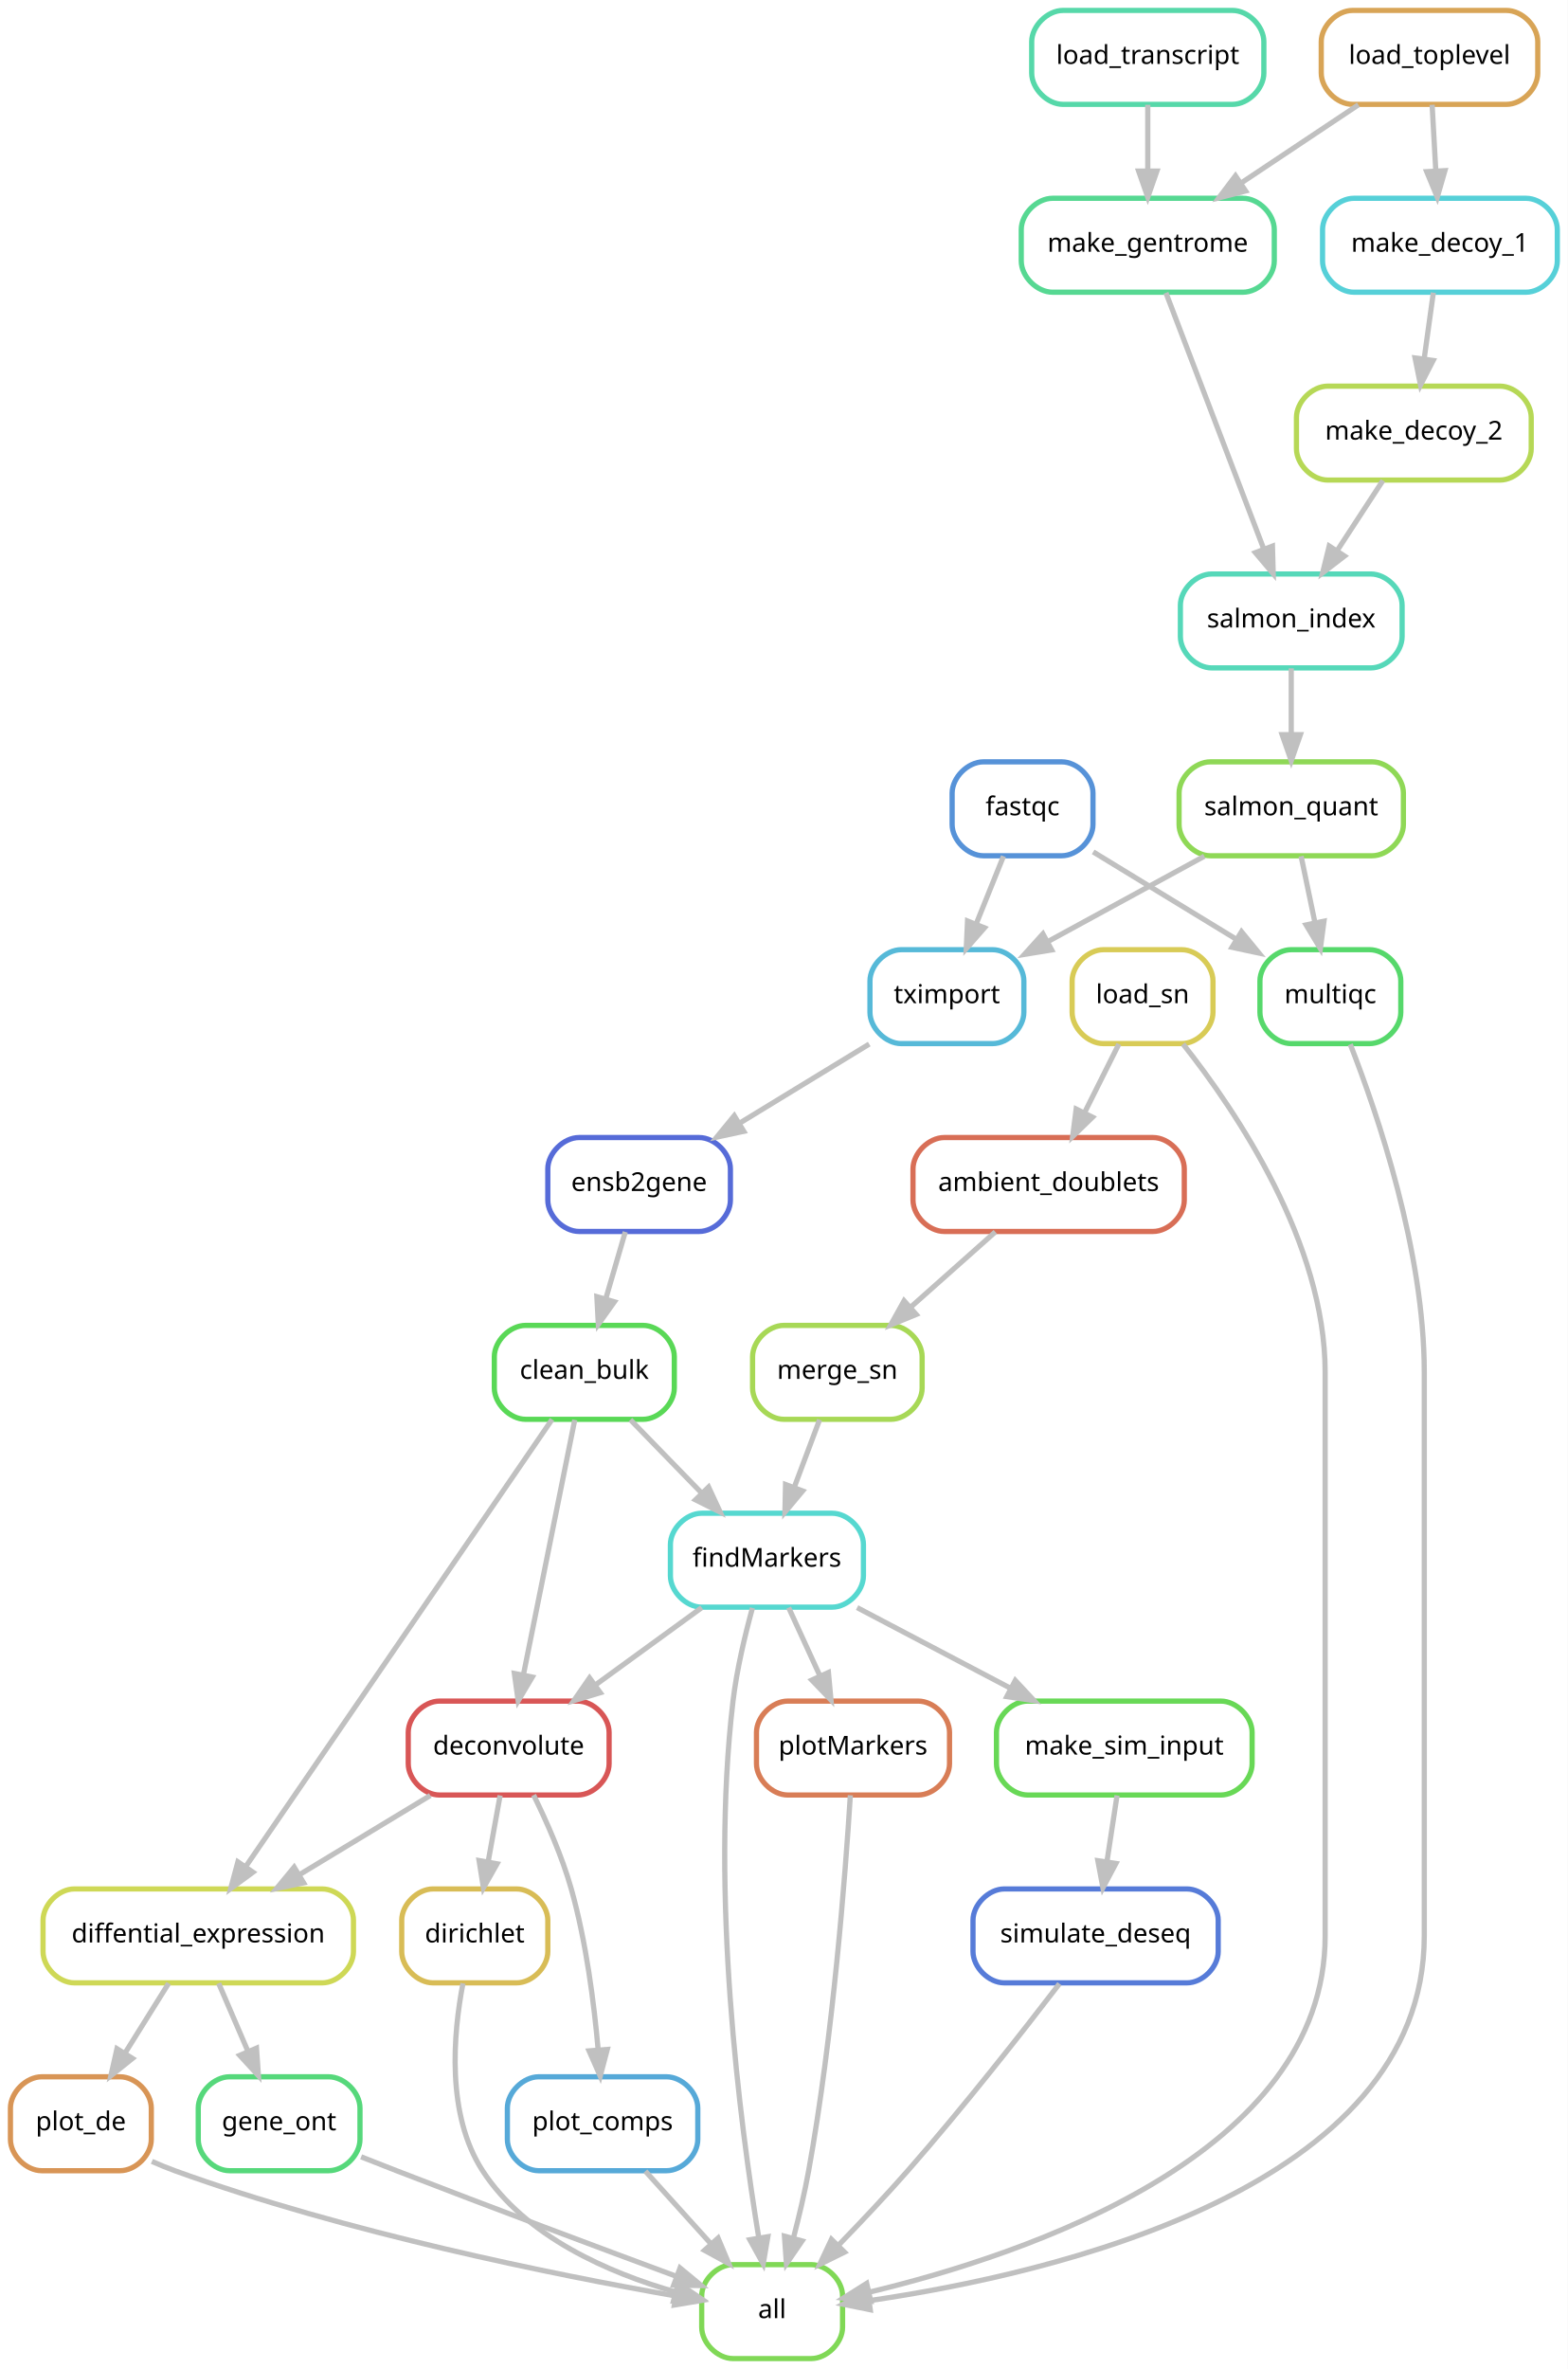
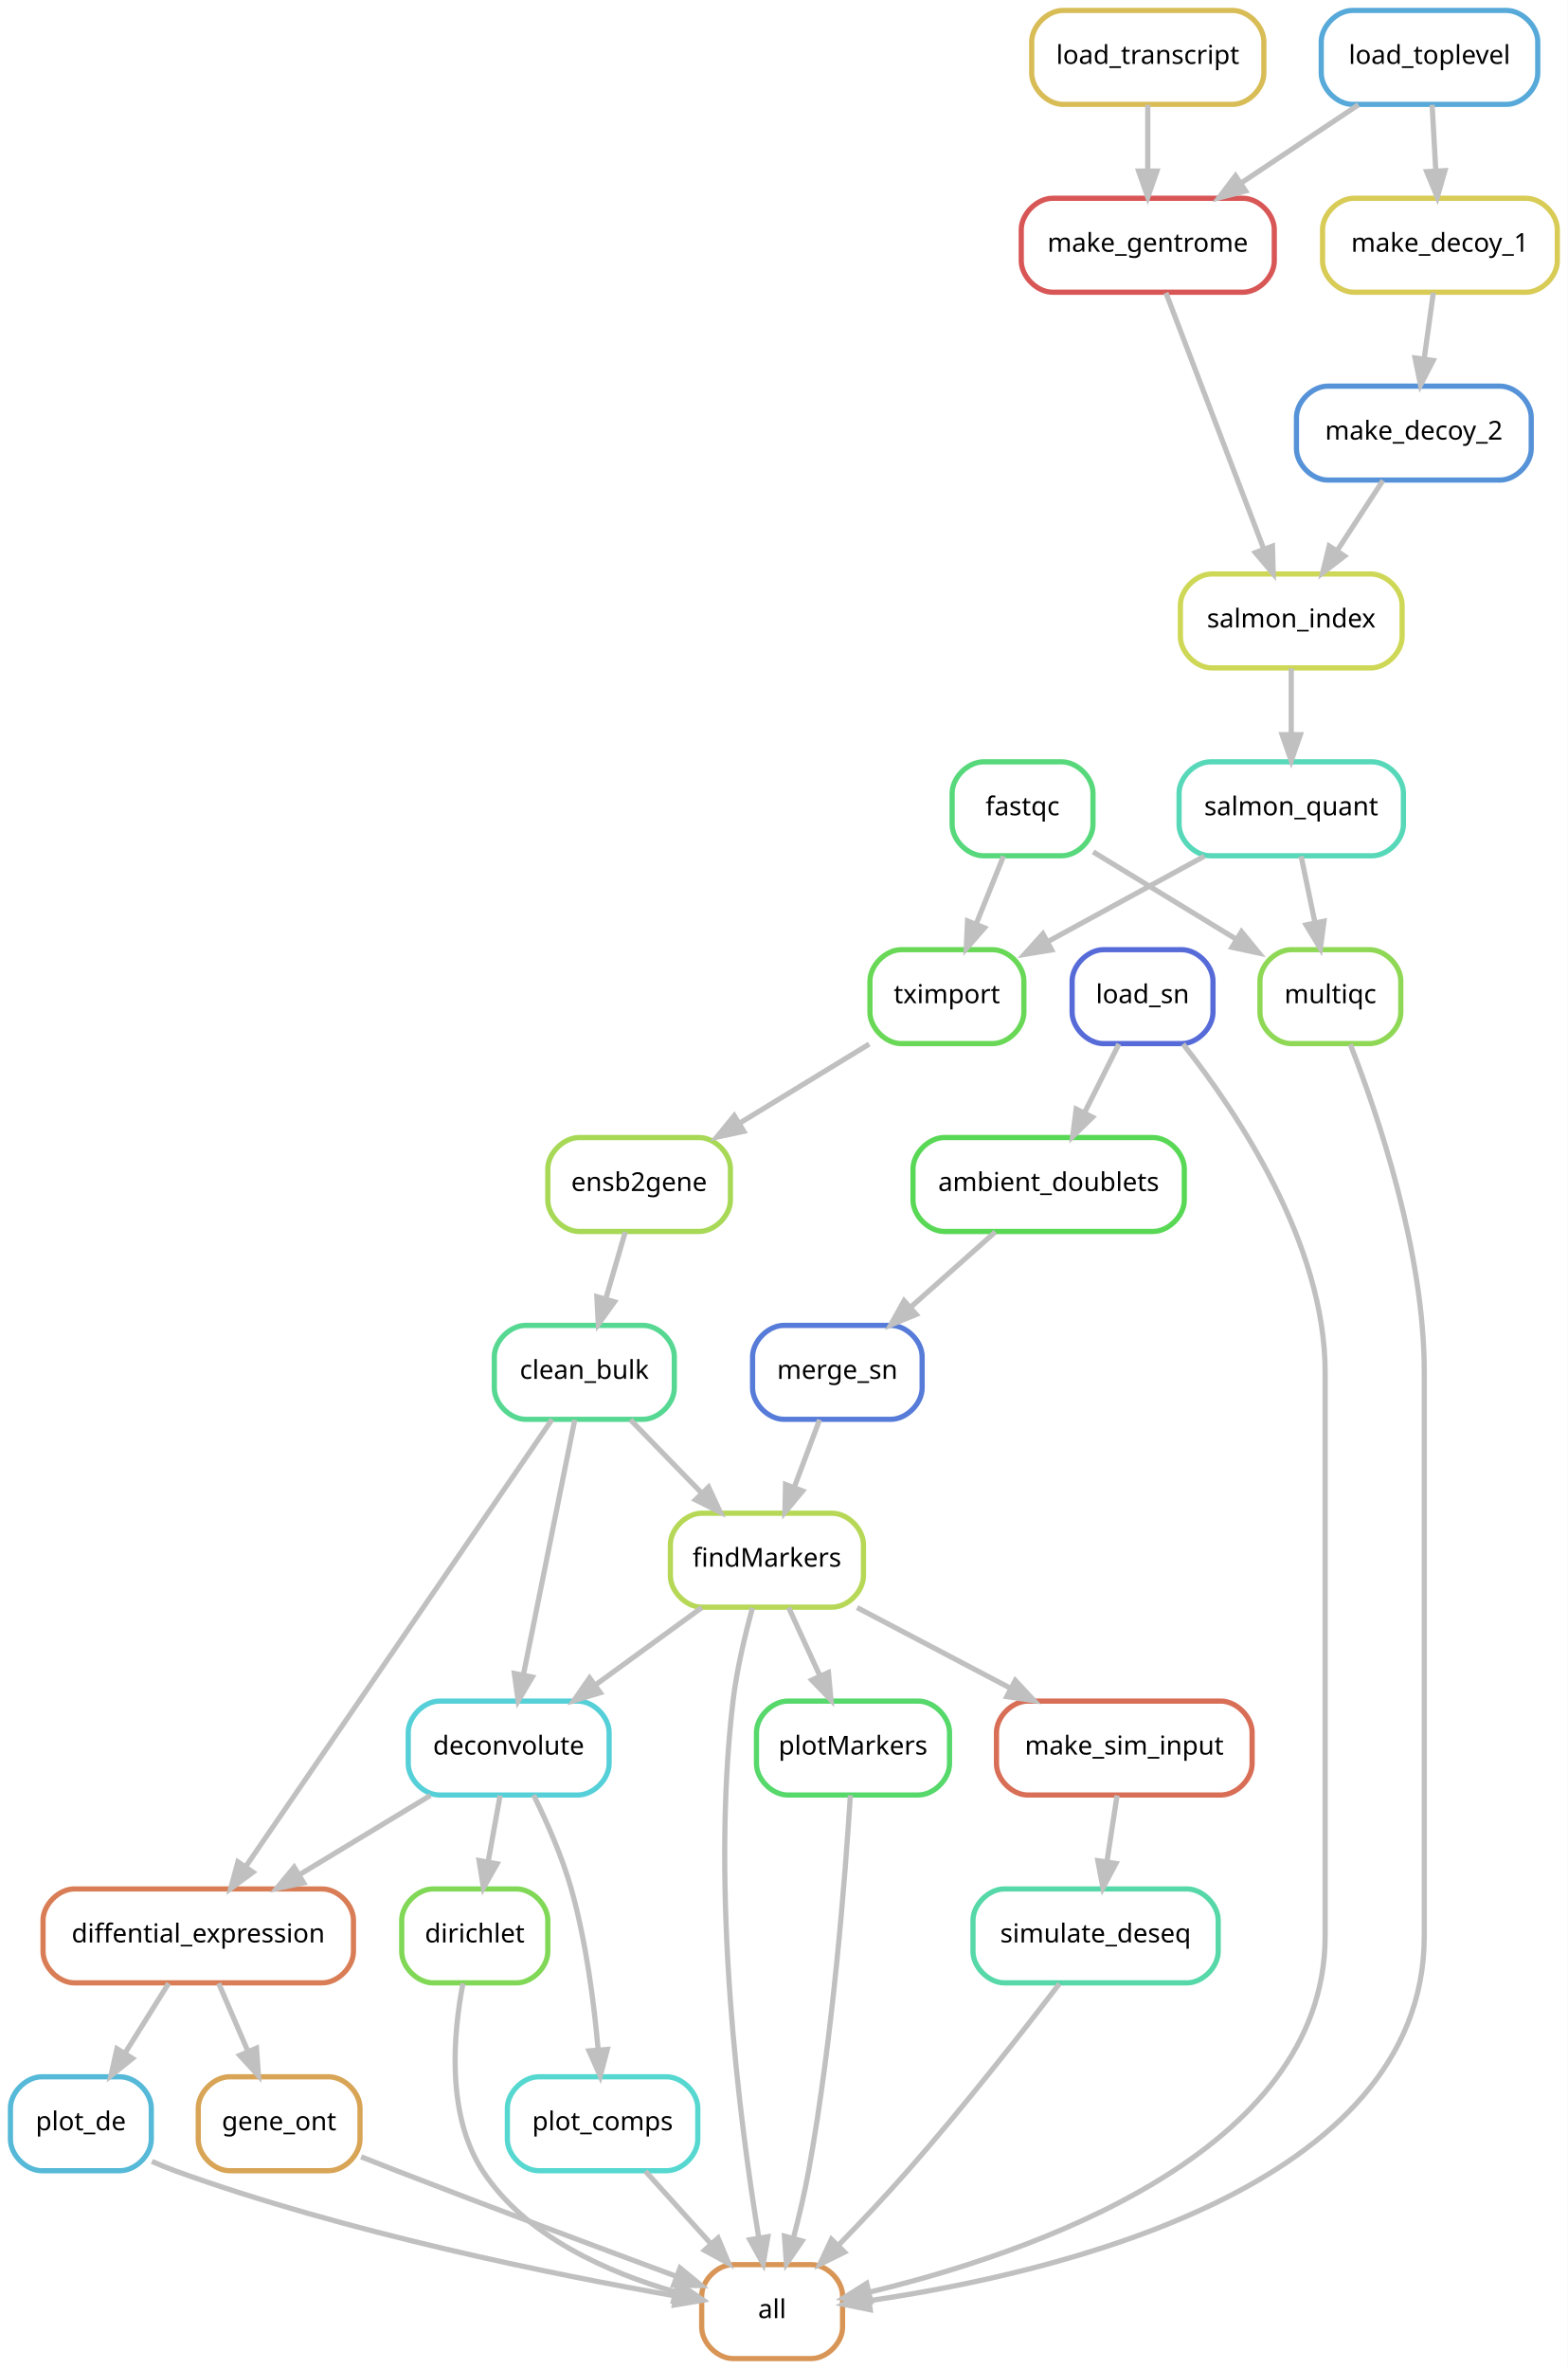
<svg xmlns="http://www.w3.org/2000/svg" width="601pt" height="908pt" viewBox="0.00 0.00 601.00 908.00">
  <g id="graph0" class="graph" transform="scale(1 1) rotate(0) translate(4 904)">
    <polygon fill="#ffffff" stroke="transparent" points="-4,4 -4,-904 597,-904 597,4 -4,4" />
    <g id="node1" class="node">
-       <path fill="none" stroke="#80d856" stroke-width="2" d="M307,-36C307,-36 277,-36 277,-36 271,-36 265,-30 265,-24 265,-24 265,-12 265,-12 265,-6 271,0 277,0 277,0 307,0 307,0 313,0 319,-6 319,-12 319,-12 319,-24 319,-24 319,-30 313,-36 307,-36" />
+       <path fill="none" stroke="#d89556" stroke-width="2" d="M307,-36C307,-36 277,-36 277,-36 271,-36 265,-30 265,-24 265,-24 265,-12 265,-12 265,-6 271,0 277,0 277,0 307,0 307,0 313,0 319,-6 319,-12 319,-12 319,-24 319,-24 319,-30 313,-36 307,-36" />
      <text text-anchor="middle" x="292" y="-15.5" font-family="sans" font-size="10.00" fill="#000000">all</text>
    </g>
    <g id="node2" class="node">
-       <path fill="none" stroke="#56d86b" stroke-width="2" d="M521,-540C521,-540 491,-540 491,-540 485,-540 479,-534 479,-528 479,-528 479,-516 479,-516 479,-510 485,-504 491,-504 491,-504 521,-504 521,-504 527,-504 533,-510 533,-516 533,-516 533,-528 533,-528 533,-534 527,-540 521,-540" />
+       <path fill="none" stroke="#8fd856" stroke-width="2" d="M521,-540C521,-540 491,-540 491,-540 485,-540 479,-534 479,-528 479,-528 479,-516 479,-516 479,-510 485,-504 491,-504 491,-504 521,-504 521,-504 527,-504 533,-510 533,-516 533,-516 533,-528 533,-528 533,-534 527,-540 521,-540" />
      <text text-anchor="middle" x="506" y="-519.5" font-family="sans" font-size="10.00" fill="#000000">multiqc</text>
    </g>
-     <g id="edge3" class="edge">
+     <g id="edge5" class="edge">
      <path fill="none" stroke="#c0c0c0" stroke-width="2" d="M513.635,-503.726C524.202,-476.733 542,-424.385 542,-378 542,-378 542,-378 542,-162 542,-65.048 399.075,-32.384 329.359,-22.218" />
      <polygon fill="#c0c0c0" stroke="#c0c0c0" stroke-width="2" points="329.614,-18.72 319.23,-20.824 328.66,-25.654 329.614,-18.72" />
    </g>
    <g id="node3" class="node">
-       <path fill="none" stroke="#8fd856" stroke-width="2" d="M522,-612C522,-612 460,-612 460,-612 454,-612 448,-606 448,-600 448,-600 448,-588 448,-588 448,-582 454,-576 460,-576 460,-576 522,-576 522,-576 528,-576 534,-582 534,-588 534,-588 534,-600 534,-600 534,-606 528,-612 522,-612" />
+       <path fill="none" stroke="#56d8b9" stroke-width="2" d="M522,-612C522,-612 460,-612 460,-612 454,-612 448,-606 448,-600 448,-600 448,-588 448,-588 448,-582 454,-576 460,-576 460,-576 522,-576 522,-576 528,-576 534,-582 534,-588 534,-588 534,-600 534,-600 534,-606 528,-612 522,-612" />
      <text text-anchor="middle" x="491" y="-591.5" font-family="sans" font-size="10.00" fill="#000000">salmon_quant</text>
    </g>
    <g id="edge10" class="edge">
      <path fill="none" stroke="#c0c0c0" stroke-width="2" d="M494.785,-575.831C496.389,-568.131 498.297,-558.974 500.08,-550.417" />
      <polygon fill="#c0c0c0" stroke="#c0c0c0" stroke-width="2" points="503.551,-550.917 502.164,-540.413 496.698,-549.489 503.551,-550.917" />
    </g>
    <g id="node19" class="node">
-       <path fill="none" stroke="#56b9d8" stroke-width="2" d="M376.5,-540C376.5,-540 341.5,-540 341.5,-540 335.5,-540 329.5,-534 329.5,-528 329.5,-528 329.5,-516 329.5,-516 329.5,-510 335.5,-504 341.5,-504 341.5,-504 376.5,-504 376.5,-504 382.5,-504 388.5,-510 388.5,-516 388.5,-516 388.5,-528 388.5,-528 388.5,-534 382.5,-540 376.5,-540" />
+       <path fill="none" stroke="#68d856" stroke-width="2" d="M376.5,-540C376.5,-540 341.5,-540 341.5,-540 335.5,-540 329.5,-534 329.5,-528 329.5,-528 329.5,-516 329.5,-516 329.5,-510 335.5,-504 341.5,-504 341.5,-504 376.5,-504 376.5,-504 382.5,-504 388.5,-510 388.5,-516 388.5,-516 388.5,-528 388.5,-528 388.5,-534 382.5,-540 376.5,-540" />
      <text text-anchor="middle" x="359" y="-519.5" font-family="sans" font-size="10.00" fill="#000000">tximport</text>
    </g>
    <g id="edge28" class="edge">
      <path fill="none" stroke="#c0c0c0" stroke-width="2" d="M457.691,-575.831C439.444,-565.879 416.738,-553.494 397.707,-543.113" />
      <polygon fill="#c0c0c0" stroke="#c0c0c0" stroke-width="2" points="399.15,-539.913 388.695,-538.197 395.798,-546.059 399.15,-539.913" />
    </g>
    <g id="node4" class="node">
-       <path fill="none" stroke="#56d8b9" stroke-width="2" d="M521.5,-684C521.5,-684 460.5,-684 460.5,-684 454.5,-684 448.5,-678 448.5,-672 448.5,-672 448.5,-660 448.5,-660 448.5,-654 454.5,-648 460.5,-648 460.5,-648 521.5,-648 521.5,-648 527.5,-648 533.5,-654 533.5,-660 533.5,-660 533.5,-672 533.5,-672 533.5,-678 527.5,-684 521.5,-684" />
+       <path fill="none" stroke="#ced856" stroke-width="2" d="M521.5,-684C521.5,-684 460.5,-684 460.5,-684 454.5,-684 448.5,-678 448.5,-672 448.5,-672 448.5,-660 448.5,-660 448.5,-654 454.5,-648 460.5,-648 460.5,-648 521.5,-648 521.5,-648 527.5,-648 533.5,-654 533.5,-660 533.5,-660 533.5,-672 533.5,-672 533.5,-678 527.5,-684 521.5,-684" />
      <text text-anchor="middle" x="491" y="-663.5" font-family="sans" font-size="10.00" fill="#000000">salmon_index</text>
    </g>
    <g id="edge12" class="edge">
      <path fill="none" stroke="#c0c0c0" stroke-width="2" d="M491,-647.831C491,-640.131 491,-630.974 491,-622.417" />
      <polygon fill="#c0c0c0" stroke="#c0c0c0" stroke-width="2" points="494.5,-622.413 491,-612.413 487.5,-622.413 494.5,-622.413" />
    </g>
    <g id="node5" class="node">
-       <path fill="none" stroke="#56d892" stroke-width="2" d="M472.5,-828C472.5,-828 399.5,-828 399.5,-828 393.5,-828 387.5,-822 387.5,-816 387.5,-816 387.5,-804 387.5,-804 387.5,-798 393.5,-792 399.5,-792 399.5,-792 472.5,-792 472.5,-792 478.5,-792 484.5,-798 484.5,-804 484.5,-804 484.5,-816 484.5,-816 484.5,-822 478.5,-828 472.5,-828" />
+       <path fill="none" stroke="#d85656" stroke-width="2" d="M472.5,-828C472.5,-828 399.5,-828 399.5,-828 393.5,-828 387.5,-822 387.5,-816 387.5,-816 387.5,-804 387.5,-804 387.5,-798 393.5,-792 399.5,-792 399.5,-792 472.5,-792 472.5,-792 478.5,-792 484.5,-798 484.5,-804 484.5,-804 484.5,-816 484.5,-816 484.5,-822 478.5,-828 472.5,-828" />
      <text text-anchor="middle" x="436" y="-807.5" font-family="sans" font-size="10.00" fill="#000000">make_gentrome</text>
    </g>
    <g id="edge13" class="edge">
      <path fill="none" stroke="#c0c0c0" stroke-width="2" d="M442.966,-791.762C452.43,-766.985 469.431,-722.471 480.461,-693.594" />
      <polygon fill="#c0c0c0" stroke="#c0c0c0" stroke-width="2" points="483.792,-694.68 484.091,-684.09 477.253,-692.183 483.792,-694.68" />
    </g>
    <g id="node6" class="node">
-       <path fill="none" stroke="#d8a456" stroke-width="2" d="M573.5,-900C573.5,-900 514.5,-900 514.5,-900 508.5,-900 502.5,-894 502.5,-888 502.5,-888 502.5,-876 502.5,-876 502.5,-870 508.5,-864 514.5,-864 514.5,-864 573.5,-864 573.5,-864 579.5,-864 585.5,-870 585.5,-876 585.5,-876 585.5,-888 585.5,-888 585.5,-894 579.5,-900 573.5,-900" />
+       <path fill="none" stroke="#56a9d8" stroke-width="2" d="M573.5,-900C573.5,-900 514.5,-900 514.5,-900 508.5,-900 502.5,-894 502.5,-888 502.5,-888 502.5,-876 502.5,-876 502.5,-870 508.5,-864 514.5,-864 514.5,-864 573.5,-864 573.5,-864 579.5,-864 585.5,-870 585.5,-876 585.5,-876 585.5,-888 585.5,-888 585.5,-894 579.5,-900 573.5,-900" />
      <text text-anchor="middle" x="544" y="-879.5" font-family="sans" font-size="10.00" fill="#000000">load_toplevel</text>
    </g>
    <g id="edge15" class="edge">
      <path fill="none" stroke="#c0c0c0" stroke-width="2" d="M516.747,-863.831C503.061,-854.707 486.308,-843.539 471.617,-833.745" />
      <polygon fill="#c0c0c0" stroke="#c0c0c0" stroke-width="2" points="473.506,-830.798 463.244,-828.163 469.623,-836.622 473.506,-830.798" />
    </g>
    <g id="node9" class="node">
-       <path fill="none" stroke="#56d0d8" stroke-width="2" d="M581,-828C581,-828 515,-828 515,-828 509,-828 503,-822 503,-816 503,-816 503,-804 503,-804 503,-798 509,-792 515,-792 515,-792 581,-792 581,-792 587,-792 593,-798 593,-804 593,-804 593,-816 593,-816 593,-822 587,-828 581,-828" />
+       <path fill="none" stroke="#d8cb56" stroke-width="2" d="M581,-828C581,-828 515,-828 515,-828 509,-828 503,-822 503,-816 503,-816 503,-804 503,-804 503,-798 509,-792 515,-792 515,-792 581,-792 581,-792 587,-792 593,-798 593,-804 593,-804 593,-816 593,-816 593,-822 587,-828 581,-828" />
      <text text-anchor="middle" x="548" y="-807.5" font-family="sans" font-size="10.00" fill="#000000">make_decoy_1</text>
    </g>
    <g id="edge18" class="edge">
      <path fill="none" stroke="#c0c0c0" stroke-width="2" d="M545.009,-863.831C545.437,-856.131 545.946,-846.974 546.421,-838.417" />
      <polygon fill="#c0c0c0" stroke="#c0c0c0" stroke-width="2" points="549.917,-838.592 546.977,-828.413 542.928,-838.204 549.917,-838.592" />
    </g>
    <g id="node7" class="node">
-       <path fill="none" stroke="#56d8a9" stroke-width="2" d="M468.5,-900C468.5,-900 403.5,-900 403.5,-900 397.5,-900 391.5,-894 391.5,-888 391.5,-888 391.5,-876 391.5,-876 391.5,-870 397.5,-864 403.5,-864 403.5,-864 468.5,-864 468.5,-864 474.5,-864 480.5,-870 480.5,-876 480.5,-876 480.5,-888 480.5,-888 480.5,-894 474.5,-900 468.5,-900" />
+       <path fill="none" stroke="#d8bc56" stroke-width="2" d="M468.5,-900C468.5,-900 403.5,-900 403.5,-900 397.5,-900 391.5,-894 391.5,-888 391.5,-888 391.5,-876 391.5,-876 391.5,-870 397.5,-864 403.5,-864 403.5,-864 468.5,-864 468.5,-864 474.5,-864 480.5,-870 480.5,-876 480.5,-876 480.5,-888 480.5,-888 480.5,-894 474.5,-900 468.5,-900" />
      <text text-anchor="middle" x="436" y="-879.5" font-family="sans" font-size="10.00" fill="#000000">load_transcript</text>
    </g>
    <g id="edge16" class="edge">
      <path fill="none" stroke="#c0c0c0" stroke-width="2" d="M436,-863.831C436,-856.131 436,-846.974 436,-838.417" />
      <polygon fill="#c0c0c0" stroke="#c0c0c0" stroke-width="2" points="439.5,-838.413 436,-828.413 432.5,-838.413 439.5,-838.413" />
    </g>
    <g id="node8" class="node">
-       <path fill="none" stroke="#b6d856" stroke-width="2" d="M571,-756C571,-756 505,-756 505,-756 499,-756 493,-750 493,-744 493,-744 493,-732 493,-732 493,-726 499,-720 505,-720 505,-720 571,-720 571,-720 577,-720 583,-726 583,-732 583,-732 583,-744 583,-744 583,-750 577,-756 571,-756" />
+       <path fill="none" stroke="#5692d8" stroke-width="2" d="M571,-756C571,-756 505,-756 505,-756 499,-756 493,-750 493,-744 493,-744 493,-732 493,-732 493,-726 499,-720 505,-720 505,-720 571,-720 571,-720 577,-720 583,-726 583,-732 583,-732 583,-744 583,-744 583,-750 577,-756 571,-756" />
      <text text-anchor="middle" x="538" y="-735.5" font-family="sans" font-size="10.00" fill="#000000">make_decoy_2</text>
    </g>
    <g id="edge14" class="edge">
      <path fill="none" stroke="#c0c0c0" stroke-width="2" d="M526.14,-719.831C520.837,-711.708 514.476,-701.964 508.633,-693.012" />
      <polygon fill="#c0c0c0" stroke="#c0c0c0" stroke-width="2" points="511.417,-690.874 503.02,-684.413 505.555,-694.7 511.417,-690.874" />
    </g>
    <g id="edge17" class="edge">
      <path fill="none" stroke="#c0c0c0" stroke-width="2" d="M545.477,-791.831C544.407,-784.131 543.135,-774.974 541.947,-766.417" />
      <polygon fill="#c0c0c0" stroke="#c0c0c0" stroke-width="2" points="545.4,-765.837 540.557,-756.413 538.466,-766.8 545.4,-765.837" />
    </g>
    <g id="node10" class="node">
-       <path fill="none" stroke="#5692d8" stroke-width="2" d="M403,-612C403,-612 373,-612 373,-612 367,-612 361,-606 361,-600 361,-600 361,-588 361,-588 361,-582 367,-576 373,-576 373,-576 403,-576 403,-576 409,-576 415,-582 415,-588 415,-588 415,-600 415,-600 415,-606 409,-612 403,-612" />
+       <path fill="none" stroke="#56d87b" stroke-width="2" d="M403,-612C403,-612 373,-612 373,-612 367,-612 361,-606 361,-600 361,-600 361,-588 361,-588 361,-582 367,-576 373,-576 373,-576 403,-576 403,-576 409,-576 415,-582 415,-588 415,-588 415,-600 415,-600 415,-606 409,-612 403,-612" />
      <text text-anchor="middle" x="388" y="-591.5" font-family="sans" font-size="10.00" fill="#000000">fastqc</text>
    </g>
    <g id="edge11" class="edge">
      <path fill="none" stroke="#c0c0c0" stroke-width="2" d="M415.072,-577.482C431.295,-567.582 452.128,-554.871 469.759,-544.113" />
      <polygon fill="#c0c0c0" stroke="#c0c0c0" stroke-width="2" points="471.932,-546.887 478.646,-538.691 468.286,-540.912 471.932,-546.887" />
    </g>
    <g id="edge29" class="edge">
      <path fill="none" stroke="#c0c0c0" stroke-width="2" d="M380.682,-575.831C377.512,-567.962 373.73,-558.571 370.219,-549.853" />
      <polygon fill="#c0c0c0" stroke="#c0c0c0" stroke-width="2" points="373.399,-548.381 366.416,-540.413 366.906,-550.997 373.399,-548.381" />
    </g>
    <g id="node11" class="node">
-       <path fill="none" stroke="#56a9d8" stroke-width="2" d="M251.5,-108C251.5,-108 202.5,-108 202.5,-108 196.5,-108 190.5,-102 190.5,-96 190.5,-96 190.5,-84 190.5,-84 190.5,-78 196.5,-72 202.5,-72 202.5,-72 251.5,-72 251.5,-72 257.5,-72 263.5,-78 263.5,-84 263.5,-84 263.5,-96 263.5,-96 263.5,-102 257.5,-108 251.5,-108" />
+       <path fill="none" stroke="#56d8d0" stroke-width="2" d="M251.5,-108C251.5,-108 202.5,-108 202.5,-108 196.5,-108 190.5,-102 190.5,-96 190.5,-96 190.5,-84 190.5,-84 190.5,-78 196.5,-72 202.5,-72 202.5,-72 251.5,-72 251.5,-72 257.5,-72 263.5,-78 263.5,-84 263.5,-84 263.5,-96 263.5,-96 263.5,-102 257.5,-108 251.5,-108" />
      <text text-anchor="middle" x="227" y="-87.5" font-family="sans" font-size="10.00" fill="#000000">plot_comps</text>
    </g>
-     <g id="edge2" class="edge">
+     <g id="edge8" class="edge">
      <path fill="none" stroke="#c0c0c0" stroke-width="2" d="M243.402,-71.831C251.042,-63.369 260.268,-53.149 268.621,-43.897" />
      <polygon fill="#c0c0c0" stroke="#c0c0c0" stroke-width="2" points="271.274,-46.181 275.377,-36.413 266.078,-41.491 271.274,-46.181" />
    </g>
    <g id="node12" class="node">
-       <path fill="none" stroke="#d85656" stroke-width="2" d="M217.5,-252C217.5,-252 164.5,-252 164.5,-252 158.5,-252 152.5,-246 152.5,-240 152.5,-240 152.5,-228 152.5,-228 152.5,-222 158.5,-216 164.5,-216 164.5,-216 217.5,-216 217.5,-216 223.5,-216 229.5,-222 229.5,-228 229.5,-228 229.5,-240 229.5,-240 229.5,-246 223.5,-252 217.5,-252" />
+       <path fill="none" stroke="#56d0d8" stroke-width="2" d="M217.5,-252C217.5,-252 164.5,-252 164.5,-252 158.5,-252 152.5,-246 152.5,-240 152.5,-240 152.5,-228 152.5,-228 152.5,-222 158.5,-216 164.5,-216 164.5,-216 217.5,-216 217.5,-216 223.5,-216 229.5,-222 229.5,-228 229.5,-228 229.5,-240 229.5,-240 229.5,-246 223.5,-252 217.5,-252" />
      <text text-anchor="middle" x="191" y="-231.5" font-family="sans" font-size="10.00" fill="#000000">deconvolute</text>
    </g>
    <g id="edge19" class="edge">
      <path fill="none" stroke="#c0c0c0" stroke-width="2" d="M200.562,-215.991C205.616,-205.715 211.485,-192.44 215,-180 220.706,-159.806 223.723,-136.277 225.304,-118.342" />
      <polygon fill="#c0c0c0" stroke="#c0c0c0" stroke-width="2" points="228.804,-118.48 226.096,-108.237 221.825,-117.933 228.804,-118.48" />
    </g>
    <g id="node20" class="node">
-       <path fill="none" stroke="#d8bc56" stroke-width="2" d="M194,-180C194,-180 162,-180 162,-180 156,-180 150,-174 150,-168 150,-168 150,-156 150,-156 150,-150 156,-144 162,-144 162,-144 194,-144 194,-144 200,-144 206,-150 206,-156 206,-156 206,-168 206,-168 206,-174 200,-180 194,-180" />
+       <path fill="none" stroke="#80d856" stroke-width="2" d="M194,-180C194,-180 162,-180 162,-180 156,-180 150,-174 150,-168 150,-168 150,-156 150,-156 150,-150 156,-144 162,-144 162,-144 194,-144 194,-144 200,-144 206,-150 206,-156 206,-156 206,-168 206,-168 206,-174 200,-180 194,-180" />
      <text text-anchor="middle" x="178" y="-159.5" font-family="sans" font-size="10.00" fill="#000000">dirichlet</text>
    </g>
    <g id="edge30" class="edge">
      <path fill="none" stroke="#c0c0c0" stroke-width="2" d="M187.72,-215.831C186.329,-208.131 184.676,-198.974 183.131,-190.417" />
      <polygon fill="#c0c0c0" stroke="#c0c0c0" stroke-width="2" points="186.546,-189.632 181.325,-180.413 179.657,-190.876 186.546,-189.632" />
    </g>
    <g id="node22" class="node">
-       <path fill="none" stroke="#ced856" stroke-width="2" d="M119.5,-180C119.5,-180 24.5,-180 24.5,-180 18.5,-180 12.5,-174 12.5,-168 12.5,-168 12.5,-156 12.5,-156 12.5,-150 18.5,-144 24.5,-144 24.5,-144 119.5,-144 119.5,-144 125.5,-144 131.5,-150 131.5,-156 131.5,-156 131.5,-168 131.5,-168 131.5,-174 125.5,-180 119.5,-180" />
+       <path fill="none" stroke="#d87d56" stroke-width="2" d="M119.5,-180C119.5,-180 24.5,-180 24.5,-180 18.5,-180 12.5,-174 12.5,-168 12.5,-168 12.5,-156 12.5,-156 12.5,-150 18.5,-144 24.5,-144 24.5,-144 119.5,-144 119.5,-144 125.5,-144 131.5,-150 131.5,-156 131.5,-156 131.5,-168 131.5,-168 131.5,-174 125.5,-180 119.5,-180" />
      <text text-anchor="middle" x="72" y="-159.5" font-family="sans" font-size="10.00" fill="#000000">diffential_expression</text>
    </g>
    <g id="edge32" class="edge">
      <path fill="none" stroke="#c0c0c0" stroke-width="2" d="M160.971,-215.831C145.75,-206.622 127.087,-195.33 110.792,-185.471" />
      <polygon fill="#c0c0c0" stroke="#c0c0c0" stroke-width="2" points="112.387,-182.345 102.019,-180.163 108.763,-188.334 112.387,-182.345" />
    </g>
    <g id="node13" class="node">
-       <path fill="none" stroke="#56d8d0" stroke-width="2" d="M315,-324C315,-324 265,-324 265,-324 259,-324 253,-318 253,-312 253,-312 253,-300 253,-300 253,-294 259,-288 265,-288 265,-288 315,-288 315,-288 321,-288 327,-294 327,-300 327,-300 327,-312 327,-312 327,-318 321,-324 315,-324" />
+       <path fill="none" stroke="#b6d856" stroke-width="2" d="M315,-324C315,-324 265,-324 265,-324 259,-324 253,-318 253,-312 253,-312 253,-300 253,-300 253,-294 259,-288 265,-288 265,-288 315,-288 315,-288 321,-288 327,-294 327,-300 327,-300 327,-312 327,-312 327,-318 321,-324 315,-324" />
      <text text-anchor="middle" x="290" y="-303.5" font-family="sans" font-size="10.00" fill="#000000">findMarkers</text>
    </g>
-     <g id="edge8" class="edge">
+     <g id="edge2" class="edge">
      <path fill="none" stroke="#c0c0c0" stroke-width="2" d="M284.455,-287.701C281.603,-277.335 278.432,-264.065 277,-252 268.225,-178.056 279.648,-90.314 286.885,-46.244" />
      <polygon fill="#c0c0c0" stroke="#c0c0c0" stroke-width="2" points="290.356,-46.71 288.576,-36.266 283.454,-45.54 290.356,-46.71" />
    </g>
    <g id="edge21" class="edge">
      <path fill="none" stroke="#c0c0c0" stroke-width="2" d="M265.018,-287.831C252.707,-278.878 237.689,-267.956 224.406,-258.296" />
      <polygon fill="#c0c0c0" stroke="#c0c0c0" stroke-width="2" points="226.12,-255.214 215.974,-252.163 222.003,-260.875 226.12,-255.214" />
    </g>
    <g id="node23" class="node">
-       <path fill="none" stroke="#d87d56" stroke-width="2" d="M348,-252C348,-252 298,-252 298,-252 292,-252 286,-246 286,-240 286,-240 286,-228 286,-228 286,-222 292,-216 298,-216 298,-216 348,-216 348,-216 354,-216 360,-222 360,-228 360,-228 360,-240 360,-240 360,-246 354,-252 348,-252" />
+       <path fill="none" stroke="#56d86b" stroke-width="2" d="M348,-252C348,-252 298,-252 298,-252 292,-252 286,-246 286,-240 286,-240 286,-228 286,-228 286,-222 292,-216 298,-216 298,-216 348,-216 348,-216 354,-216 360,-222 360,-228 360,-228 360,-240 360,-240 360,-246 354,-252 348,-252" />
      <text text-anchor="middle" x="323" y="-231.5" font-family="sans" font-size="10.00" fill="#000000">plotMarkers</text>
    </g>
    <g id="edge34" class="edge">
      <path fill="none" stroke="#c0c0c0" stroke-width="2" d="M298.327,-287.831C301.973,-279.877 306.331,-270.369 310.363,-261.572" />
      <polygon fill="#c0c0c0" stroke="#c0c0c0" stroke-width="2" points="313.576,-262.962 314.561,-252.413 307.212,-260.046 313.576,-262.962" />
    </g>
    <g id="node26" class="node">
-       <path fill="none" stroke="#68d856" stroke-width="2" d="M464,-252C464,-252 390,-252 390,-252 384,-252 378,-246 378,-240 378,-240 378,-228 378,-228 378,-222 384,-216 390,-216 390,-216 464,-216 464,-216 470,-216 476,-222 476,-228 476,-228 476,-240 476,-240 476,-246 470,-252 464,-252" />
+       <path fill="none" stroke="#d86e56" stroke-width="2" d="M464,-252C464,-252 390,-252 390,-252 384,-252 378,-246 378,-240 378,-240 378,-228 378,-228 378,-222 384,-216 390,-216 390,-216 464,-216 464,-216 470,-216 476,-222 476,-228 476,-228 476,-240 476,-240 476,-246 470,-252 464,-252" />
      <text text-anchor="middle" x="427" y="-231.5" font-family="sans" font-size="10.00" fill="#000000">make_sim_input</text>
    </g>
    <g id="edge37" class="edge">
      <path fill="none" stroke="#c0c0c0" stroke-width="2" d="M324.571,-287.831C342.418,-278.452 364.377,-266.911 383.38,-256.924" />
      <polygon fill="#c0c0c0" stroke="#c0c0c0" stroke-width="2" points="385.216,-259.913 392.44,-252.163 381.96,-253.717 385.216,-259.913" />
    </g>
    <g id="node14" class="node">
-       <path fill="none" stroke="#a7d856" stroke-width="2" d="M337.5,-396C337.5,-396 296.5,-396 296.5,-396 290.5,-396 284.5,-390 284.5,-384 284.5,-384 284.5,-372 284.5,-372 284.5,-366 290.5,-360 296.5,-360 296.5,-360 337.5,-360 337.5,-360 343.5,-360 349.5,-366 349.5,-372 349.5,-372 349.5,-384 349.5,-384 349.5,-390 343.5,-396 337.5,-396" />
+       <path fill="none" stroke="#567bd8" stroke-width="2" d="M337.5,-396C337.5,-396 296.5,-396 296.5,-396 290.5,-396 284.5,-390 284.5,-384 284.5,-384 284.5,-372 284.5,-372 284.5,-366 290.5,-360 296.5,-360 296.5,-360 337.5,-360 337.5,-360 343.5,-360 349.5,-366 349.5,-372 349.5,-372 349.5,-384 349.5,-384 349.5,-390 343.5,-396 337.5,-396" />
      <text text-anchor="middle" x="317" y="-375.5" font-family="sans" font-size="10.00" fill="#000000">merge_sn</text>
    </g>
    <g id="edge22" class="edge">
      <path fill="none" stroke="#c0c0c0" stroke-width="2" d="M310.187,-359.831C307.236,-351.962 303.714,-342.571 300.445,-333.853" />
      <polygon fill="#c0c0c0" stroke="#c0c0c0" stroke-width="2" points="303.693,-332.548 296.905,-324.413 297.139,-335.005 303.693,-332.548" />
    </g>
    <g id="node15" class="node">
-       <path fill="none" stroke="#d86e56" stroke-width="2" d="M438,-468C438,-468 358,-468 358,-468 352,-468 346,-462 346,-456 346,-456 346,-444 346,-444 346,-438 352,-432 358,-432 358,-432 438,-432 438,-432 444,-432 450,-438 450,-444 450,-444 450,-456 450,-456 450,-462 444,-468 438,-468" />
+       <path fill="none" stroke="#59d856" stroke-width="2" d="M438,-468C438,-468 358,-468 358,-468 352,-468 346,-462 346,-456 346,-456 346,-444 346,-444 346,-438 352,-432 358,-432 358,-432 438,-432 438,-432 444,-432 450,-438 450,-444 450,-444 450,-456 450,-456 450,-462 444,-468 438,-468" />
      <text text-anchor="middle" x="398" y="-447.5" font-family="sans" font-size="10.00" fill="#000000">ambient_doublets</text>
    </g>
    <g id="edge24" class="edge">
      <path fill="none" stroke="#c0c0c0" stroke-width="2" d="M377.56,-431.831C367.68,-423.048 355.668,-412.371 344.955,-402.849" />
      <polygon fill="#c0c0c0" stroke="#c0c0c0" stroke-width="2" points="347.233,-400.191 337.433,-396.163 342.582,-405.422 347.233,-400.191" />
    </g>
    <g id="node16" class="node">
-       <path fill="none" stroke="#d8cb56" stroke-width="2" d="M449,-540C449,-540 419,-540 419,-540 413,-540 407,-534 407,-528 407,-528 407,-516 407,-516 407,-510 413,-504 419,-504 419,-504 449,-504 449,-504 455,-504 461,-510 461,-516 461,-516 461,-528 461,-528 461,-534 455,-540 449,-540" />
+       <path fill="none" stroke="#566bd8" stroke-width="2" d="M449,-540C449,-540 419,-540 419,-540 413,-540 407,-534 407,-528 407,-528 407,-516 407,-516 407,-510 413,-504 419,-504 419,-504 449,-504 449,-504 455,-504 461,-510 461,-516 461,-516 461,-528 461,-528 461,-534 455,-540 449,-540" />
      <text text-anchor="middle" x="434" y="-519.5" font-family="sans" font-size="10.00" fill="#000000">load_sn</text>
    </g>
-     <g id="edge4" class="edge">
+     <g id="edge7" class="edge">
      <path fill="none" stroke="#c0c0c0" stroke-width="2" d="M449.535,-503.822C470.158,-477.77 504,-427.479 504,-378 504,-378 504,-378 504,-162 504,-78.511 390.099,-40.048 329.273,-25.46" />
      <polygon fill="#c0c0c0" stroke="#c0c0c0" stroke-width="2" points="329.811,-21.992 319.281,-23.164 328.243,-28.815 329.811,-21.992" />
    </g>
    <g id="edge25" class="edge">
      <path fill="none" stroke="#c0c0c0" stroke-width="2" d="M424.916,-503.831C420.938,-495.877 416.185,-486.369 411.786,-477.572" />
      <polygon fill="#c0c0c0" stroke="#c0c0c0" stroke-width="2" points="414.809,-475.792 407.207,-468.413 408.548,-478.923 414.809,-475.792" />
    </g>
    <g id="node17" class="node">
-       <path fill="none" stroke="#59d856" stroke-width="2" d="M242.5,-396C242.5,-396 197.5,-396 197.5,-396 191.5,-396 185.5,-390 185.5,-384 185.5,-384 185.5,-372 185.5,-372 185.5,-366 191.5,-360 197.5,-360 197.5,-360 242.5,-360 242.5,-360 248.5,-360 254.5,-366 254.5,-372 254.5,-372 254.5,-384 254.5,-384 254.5,-390 248.5,-396 242.5,-396" />
+       <path fill="none" stroke="#56d892" stroke-width="2" d="M242.5,-396C242.5,-396 197.5,-396 197.5,-396 191.5,-396 185.5,-390 185.5,-384 185.5,-384 185.5,-372 185.5,-372 185.5,-366 191.5,-360 197.5,-360 197.5,-360 242.5,-360 242.5,-360 248.5,-360 254.5,-366 254.5,-372 254.5,-372 254.5,-384 254.5,-384 254.5,-390 248.5,-396 242.5,-396" />
      <text text-anchor="middle" x="220" y="-375.5" font-family="sans" font-size="10.00" fill="#000000">clean_bulk</text>
    </g>
    <g id="edge20" class="edge">
      <path fill="none" stroke="#c0c0c0" stroke-width="2" d="M216.327,-359.762C211.359,-335.093 202.451,-290.86 196.633,-261.973" />
      <polygon fill="#c0c0c0" stroke="#c0c0c0" stroke-width="2" points="200.048,-261.202 194.643,-252.09 193.186,-262.584 200.048,-261.202" />
    </g>
    <g id="edge23" class="edge">
      <path fill="none" stroke="#c0c0c0" stroke-width="2" d="M237.664,-359.831C245.973,-351.285 256.026,-340.944 265.092,-331.62" />
      <polygon fill="#c0c0c0" stroke="#c0c0c0" stroke-width="2" points="267.637,-334.023 272.098,-324.413 262.618,-329.144 267.637,-334.023" />
    </g>
    <g id="edge33" class="edge">
      <path fill="none" stroke="#c0c0c0" stroke-width="2" d="M207.636,-359.955C181.519,-321.838 120.63,-232.973 90.112,-188.434" />
      <polygon fill="#c0c0c0" stroke="#c0c0c0" stroke-width="2" points="92.972,-186.416 84.433,-180.145 87.198,-190.373 92.972,-186.416" />
    </g>
    <g id="node18" class="node">
-       <path fill="none" stroke="#566bd8" stroke-width="2" d="M264,-468C264,-468 218,-468 218,-468 212,-468 206,-462 206,-456 206,-456 206,-444 206,-444 206,-438 212,-432 218,-432 218,-432 264,-432 264,-432 270,-432 276,-438 276,-444 276,-444 276,-456 276,-456 276,-462 270,-468 264,-468" />
+       <path fill="none" stroke="#a7d856" stroke-width="2" d="M264,-468C264,-468 218,-468 218,-468 212,-468 206,-462 206,-456 206,-456 206,-444 206,-444 206,-438 212,-432 218,-432 218,-432 264,-432 264,-432 270,-432 276,-438 276,-444 276,-444 276,-456 276,-456 276,-462 270,-468 264,-468" />
      <text text-anchor="middle" x="241" y="-447.5" font-family="sans" font-size="10.00" fill="#000000">ensb2gene</text>
    </g>
    <g id="edge26" class="edge">
      <path fill="none" stroke="#c0c0c0" stroke-width="2" d="M235.701,-431.831C233.43,-424.046 230.725,-414.773 228.206,-406.135" />
      <polygon fill="#c0c0c0" stroke="#c0c0c0" stroke-width="2" points="231.531,-405.033 225.37,-396.413 224.811,-406.993 231.531,-405.033" />
    </g>
    <g id="edge27" class="edge">
      <path fill="none" stroke="#c0c0c0" stroke-width="2" d="M329.224,-503.831C314.131,-494.622 295.624,-483.33 279.466,-473.471" />
      <polygon fill="#c0c0c0" stroke="#c0c0c0" stroke-width="2" points="281.126,-470.384 270.767,-468.163 277.48,-476.359 281.126,-470.384" />
    </g>
    <g id="edge1" class="edge">
      <path fill="none" stroke="#c0c0c0" stroke-width="2" d="M173.476,-143.817C169.737,-124.394 167.042,-93.507 181,-72 197.479,-46.608 229.566,-32.797 255.02,-25.517" />
      <polygon fill="#c0c0c0" stroke="#c0c0c0" stroke-width="2" points="255.976,-28.885 264.754,-22.952 254.192,-22.116 255.976,-28.885" />
    </g>
    <g id="node21" class="node">
-       <path fill="none" stroke="#d89556" stroke-width="2" d="M42,-108C42,-108 12,-108 12,-108 6,-108 0,-102 0,-96 0,-96 0,-84 0,-84 0,-78 6,-72 12,-72 12,-72 42,-72 42,-72 48,-72 54,-78 54,-84 54,-84 54,-96 54,-96 54,-102 48,-108 42,-108" />
+       <path fill="none" stroke="#56b9d8" stroke-width="2" d="M42,-108C42,-108 12,-108 12,-108 6,-108 0,-102 0,-96 0,-96 0,-84 0,-84 0,-78 6,-72 12,-72 12,-72 42,-72 42,-72 48,-72 54,-78 54,-84 54,-84 54,-96 54,-96 54,-102 48,-108 42,-108" />
      <text text-anchor="middle" x="27" y="-87.5" font-family="sans" font-size="10.00" fill="#000000">plot_de</text>
    </g>
-     <g id="edge9" class="edge">
+     <g id="edge4" class="edge">
      <path fill="none" stroke="#c0c0c0" stroke-width="2" d="M54.228,-75.567C57.149,-74.266 60.109,-73.047 63,-72 128.735,-48.182 208.942,-32.074 254.881,-24.013" />
      <polygon fill="#c0c0c0" stroke="#c0c0c0" stroke-width="2" points="255.708,-27.422 264.969,-22.276 254.521,-20.524 255.708,-27.422" />
    </g>
    <g id="edge31" class="edge">
      <path fill="none" stroke="#c0c0c0" stroke-width="2" d="M60.645,-143.831C55.567,-135.708 49.477,-125.964 43.882,-117.012" />
      <polygon fill="#c0c0c0" stroke="#c0c0c0" stroke-width="2" points="46.776,-115.038 38.508,-108.413 40.84,-118.748 46.776,-115.038" />
    </g>
    <g id="node24" class="node">
-       <path fill="none" stroke="#56d87b" stroke-width="2" d="M122,-108C122,-108 84,-108 84,-108 78,-108 72,-102 72,-96 72,-96 72,-84 72,-84 72,-78 78,-72 84,-72 84,-72 122,-72 122,-72 128,-72 134,-78 134,-84 134,-84 134,-96 134,-96 134,-102 128,-108 122,-108" />
+       <path fill="none" stroke="#d8a456" stroke-width="2" d="M122,-108C122,-108 84,-108 84,-108 78,-108 72,-102 72,-96 72,-96 72,-84 72,-84 72,-78 78,-72 84,-72 84,-72 122,-72 122,-72 128,-72 134,-78 134,-84 134,-84 134,-96 134,-96 134,-102 128,-108 122,-108" />
      <text text-anchor="middle" x="103" y="-87.5" font-family="sans" font-size="10.00" fill="#000000">gene_ont</text>
    </g>
    <g id="edge35" class="edge">
      <path fill="none" stroke="#c0c0c0" stroke-width="2" d="M79.823,-143.831C83.211,-135.962 87.254,-126.571 91.008,-117.853" />
      <polygon fill="#c0c0c0" stroke="#c0c0c0" stroke-width="2" points="94.332,-118.982 95.072,-108.413 87.903,-116.214 94.332,-118.982" />
    </g>
-     <g id="edge7" class="edge">
+     <g id="edge3" class="edge">
      <path fill="none" stroke="#c0c0c0" stroke-width="2" d="M321.984,-215.896C320.099,-185.824 315.371,-123.758 306,-72 304.471,-63.557 302.324,-54.49 300.169,-46.243" />
      <polygon fill="#c0c0c0" stroke="#c0c0c0" stroke-width="2" points="303.48,-45.077 297.482,-36.343 296.724,-46.911 303.48,-45.077" />
    </g>
-     <g id="edge5" class="edge">
+     <g id="edge9" class="edge">
      <path fill="none" stroke="#c0c0c0" stroke-width="2" d="M134.437,-77.324C138.981,-75.521 143.606,-73.702 148,-72 184.301,-57.935 225.965,-42.374 255.106,-31.584" />
      <polygon fill="#c0c0c0" stroke="#c0c0c0" stroke-width="2" points="256.697,-34.728 264.862,-27.977 254.269,-28.162 256.697,-34.728" />
    </g>
    <g id="node25" class="node">
-       <path fill="none" stroke="#567bd8" stroke-width="2" d="M451,-180C451,-180 381,-180 381,-180 375,-180 369,-174 369,-168 369,-168 369,-156 369,-156 369,-150 375,-144 381,-144 381,-144 451,-144 451,-144 457,-144 463,-150 463,-156 463,-156 463,-168 463,-168 463,-174 457,-180 451,-180" />
+       <path fill="none" stroke="#56d8a9" stroke-width="2" d="M451,-180C451,-180 381,-180 381,-180 375,-180 369,-174 369,-168 369,-168 369,-156 369,-156 369,-150 375,-144 381,-144 381,-144 451,-144 451,-144 457,-144 463,-150 463,-156 463,-156 463,-168 463,-168 463,-174 457,-180 451,-180" />
      <text text-anchor="middle" x="416" y="-159.5" font-family="sans" font-size="10.00" fill="#000000">simulate_deseq</text>
    </g>
    <g id="edge6" class="edge">
      <path fill="none" stroke="#c0c0c0" stroke-width="2" d="M402.131,-143.672C387.969,-125.198 365.126,-96.056 344,-72 335.546,-62.373 325.905,-52.166 317.24,-43.248" />
      <polygon fill="#c0c0c0" stroke="#c0c0c0" stroke-width="2" points="319.736,-40.794 310.238,-36.1 314.736,-45.693 319.736,-40.794" />
    </g>
    <g id="edge36" class="edge">
      <path fill="none" stroke="#c0c0c0" stroke-width="2" d="M424.224,-215.831C423.048,-208.131 421.649,-198.974 420.341,-190.417" />
      <polygon fill="#c0c0c0" stroke="#c0c0c0" stroke-width="2" points="423.783,-189.77 418.813,-180.413 416.864,-190.827 423.783,-189.77" />
    </g>
  </g>
</svg>
